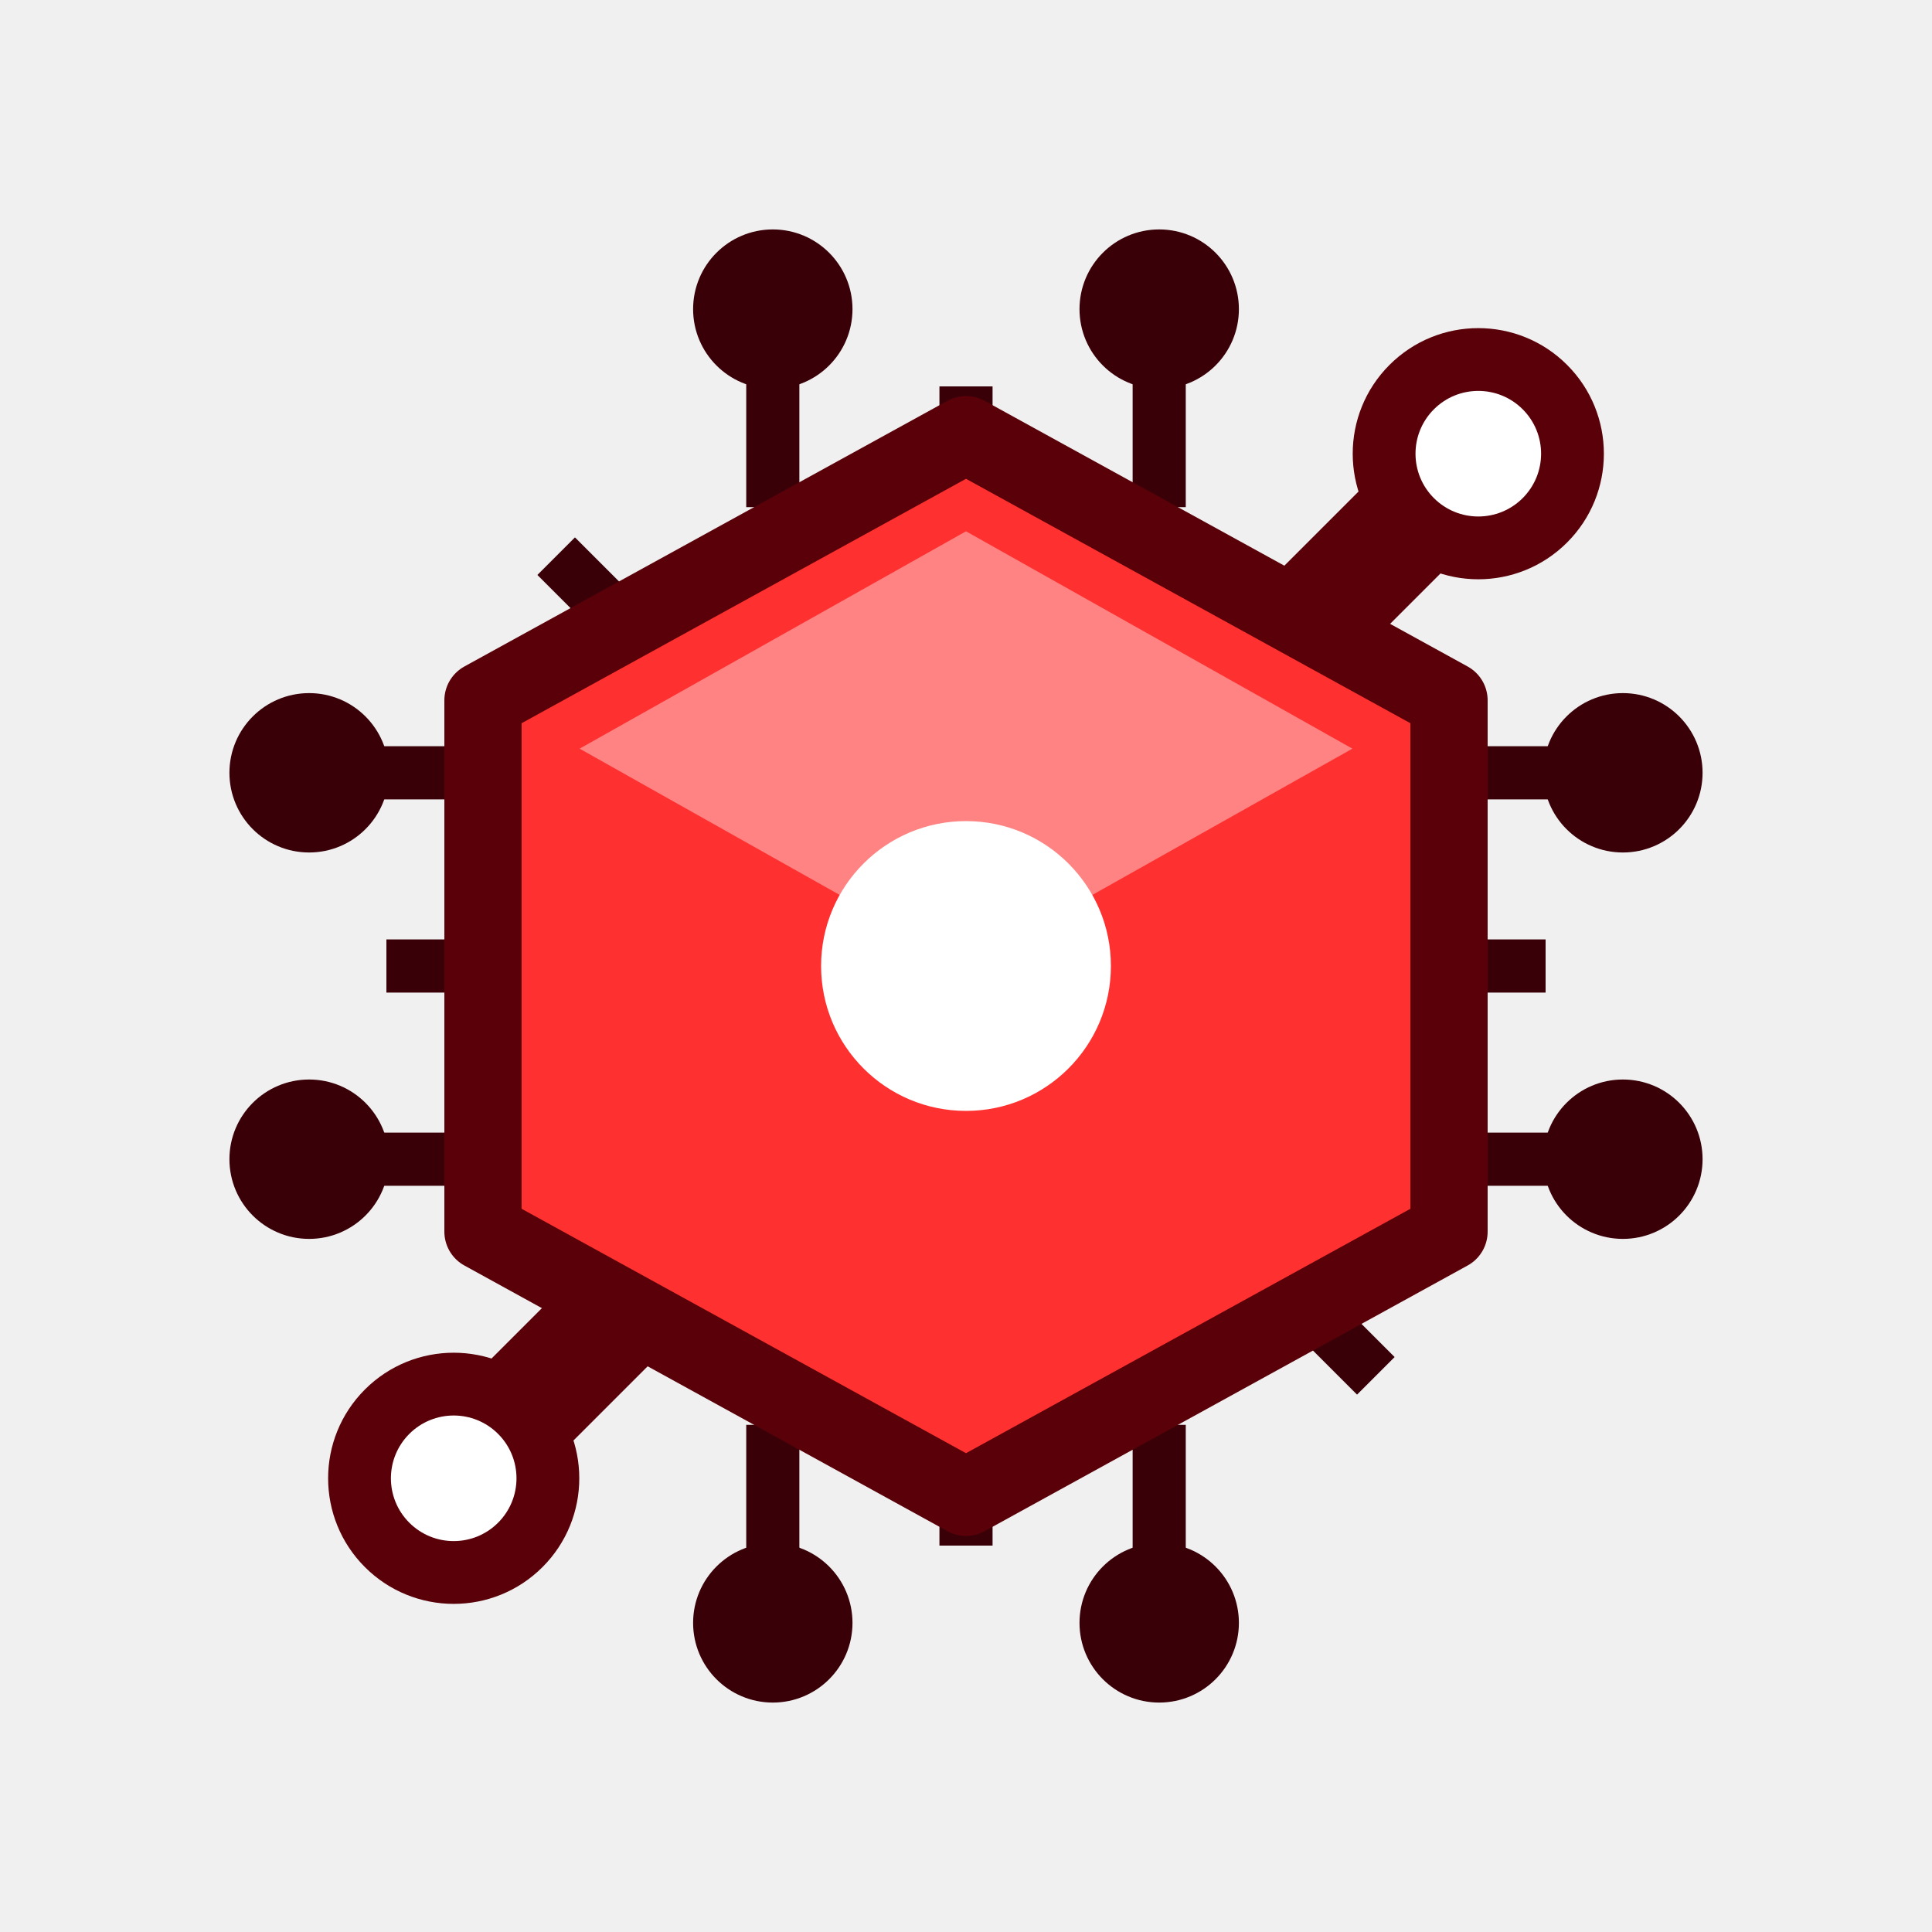
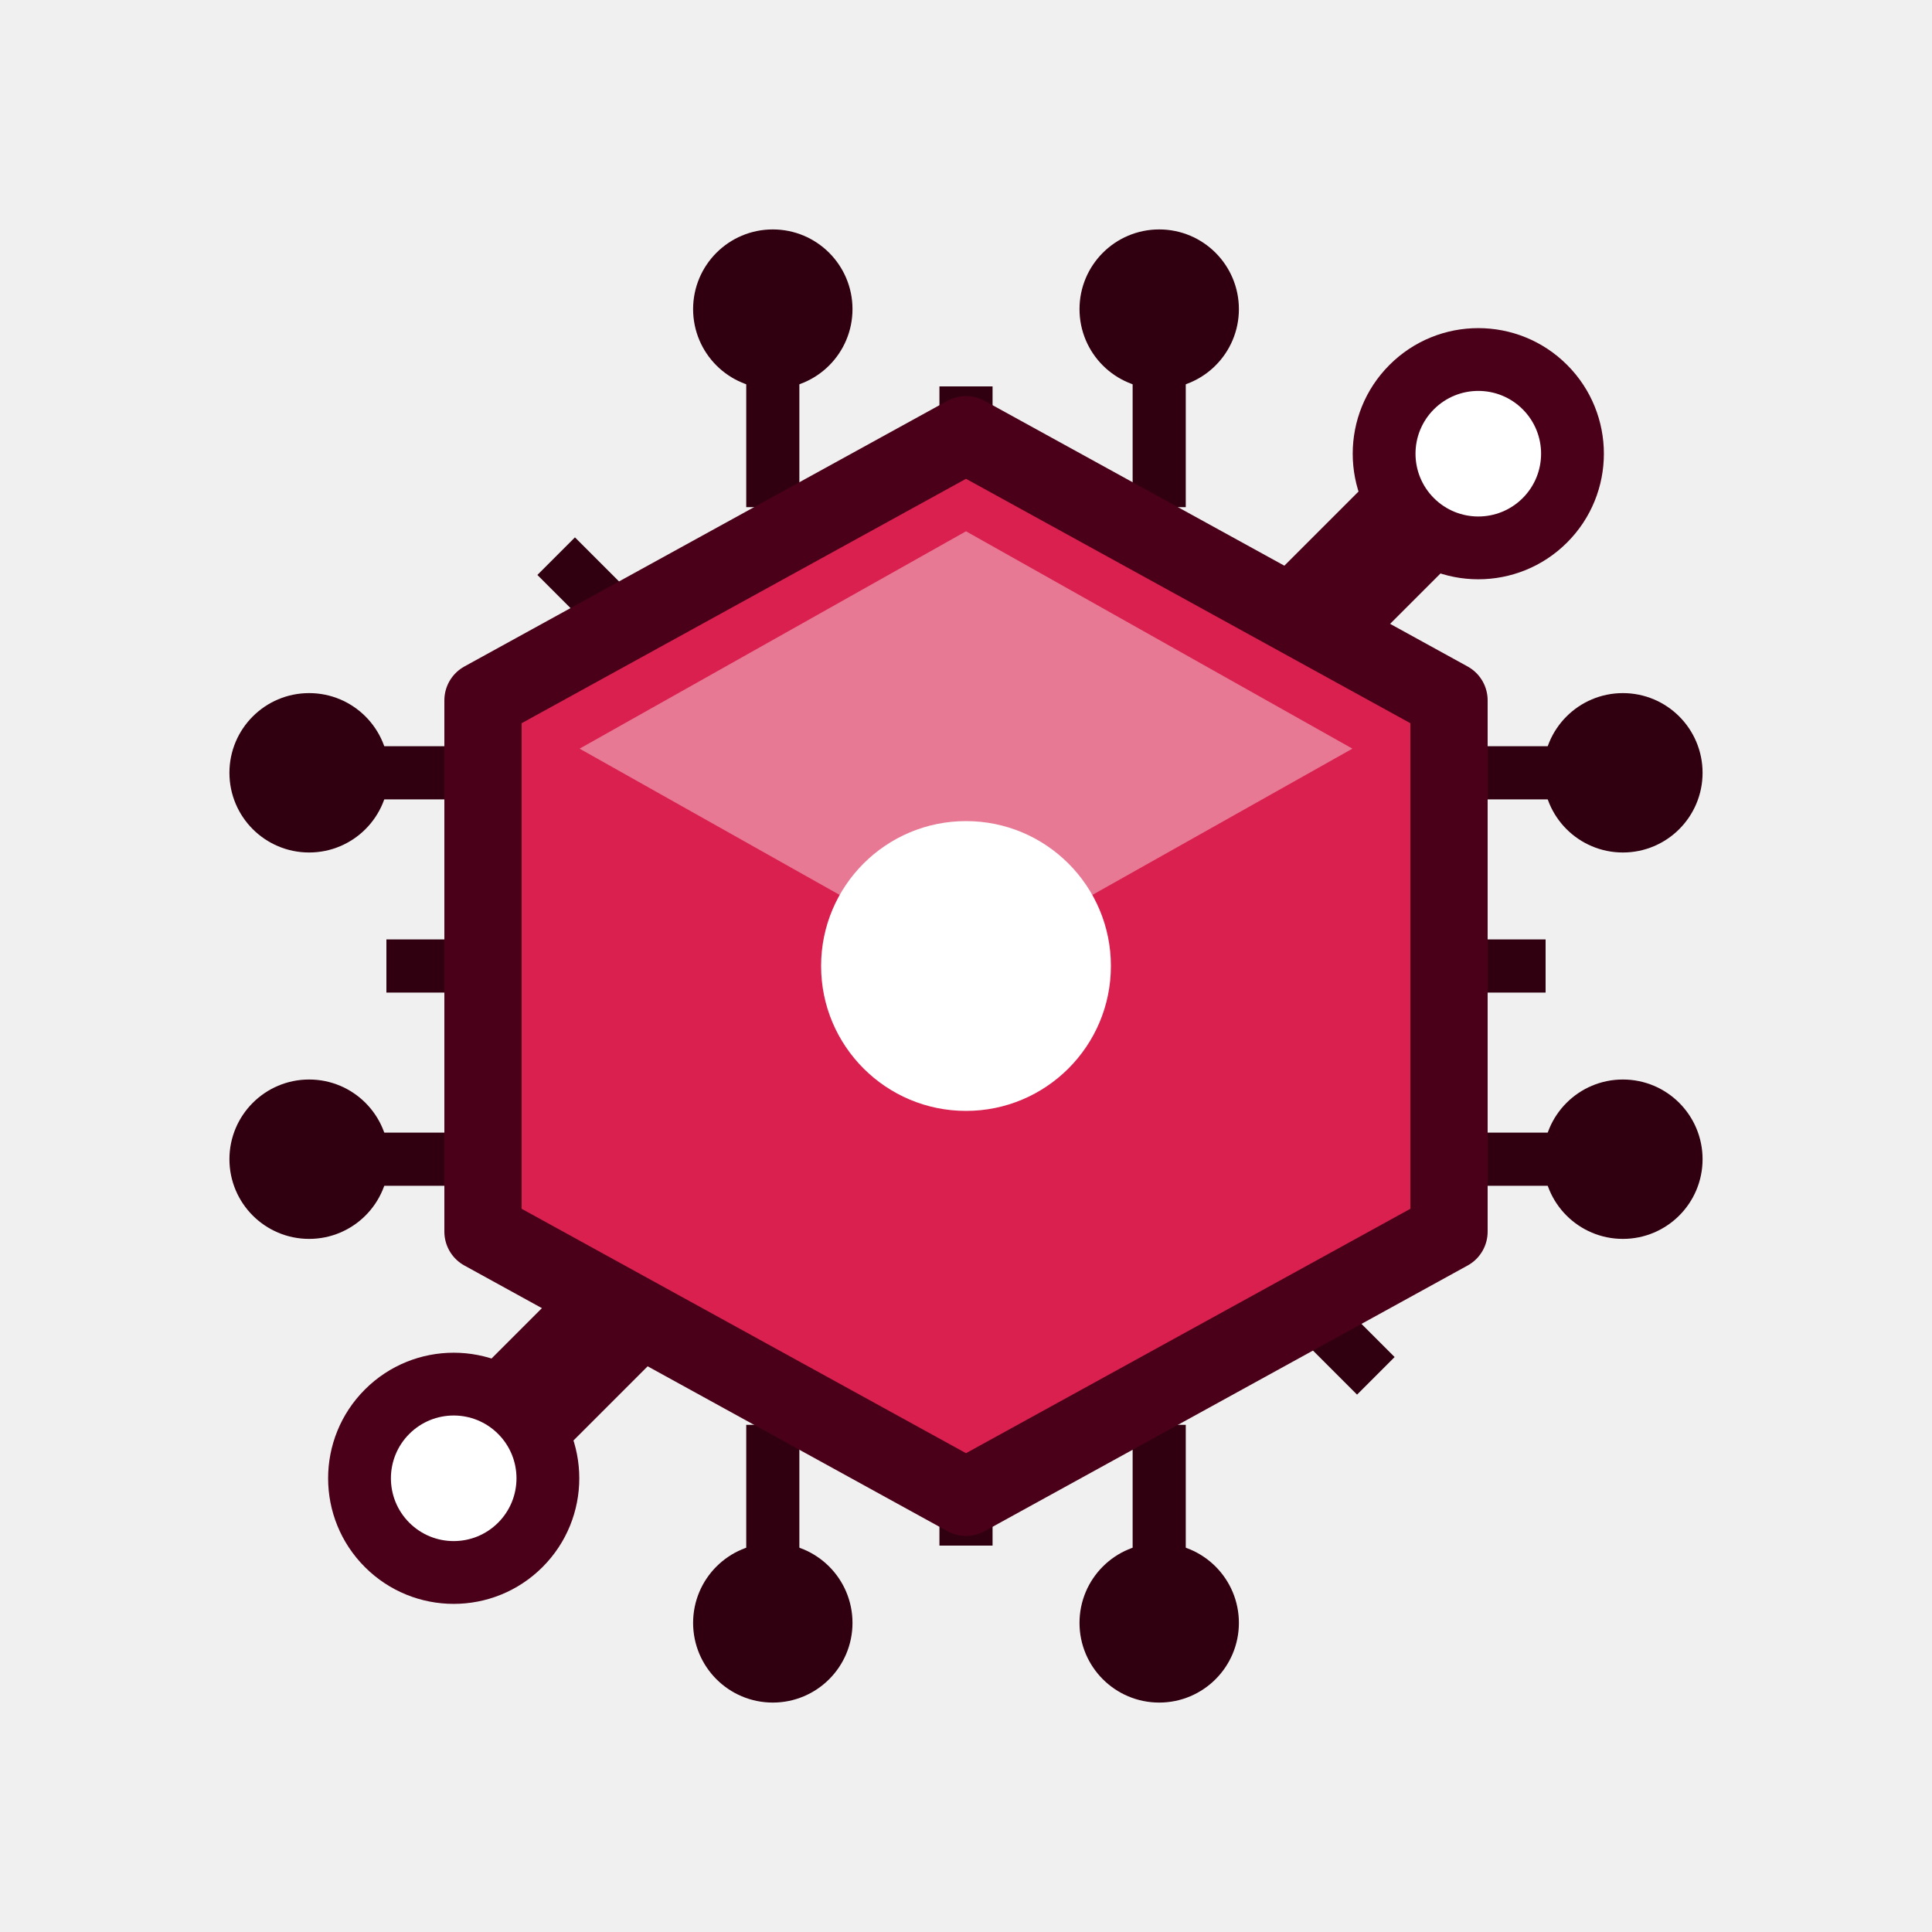
<svg xmlns="http://www.w3.org/2000/svg" viewBox="0 0 40 40" width="40" height="40" id="bug_NESW">
  <g transform="rotate(45 20 20)">
-     <line x1="20" y1="14" x2="20" y2="6" stroke="#5a0008" stroke-width="2.4" />
-     <circle cx="20" cy="5" r="2.6" fill="#5a0008" />
+     <line x1="20" y1="14" x2="20" y2="6" stroke="#4a0018" stroke-width="2.4" />
+     <circle cx="20" cy="5" r="2.6" fill="#4a0018" />
    <circle cx="20" cy="5" r="1.3" fill="#ffffff" />
  </g>
  <g transform="rotate(225 20 20)">
-     <line x1="20" y1="14" x2="20" y2="6" stroke="#5a0008" stroke-width="2.4" />
-     <circle cx="20" cy="5" r="2.6" fill="#5a0008" />
+     <line x1="20" y1="14" x2="20" y2="6" stroke="#4a0018" stroke-width="2.4" />
+     <circle cx="20" cy="5" r="2.6" fill="#4a0018" />
    <circle cx="20" cy="5" r="1.3" fill="#ffffff" />
  </g>
-   <g transform="rotate(0 20 20) translate(-4 0)" stroke="#3a0008" stroke-width="1.1" fill="#3a0008">
+   <g transform="rotate(0 20 20) translate(-4 0)" stroke="#300010" stroke-width="1.1" fill="#300010">
    <line x1="20" y1="10.5" x2="20" y2="7" />
    <circle cx="20" cy="6.4" r="1.1" />
  </g>
-   <g transform="rotate(0 20 20) translate(0 0)" stroke="#3a0008" stroke-width="1.1" fill="#3a0008">
+   <g transform="rotate(0 20 20) translate(0 0)" stroke="#300010" stroke-width="1.1" fill="#300010">
    <line x1="20" y1="10.5" x2="20" y2="8" />
  </g>
-   <g transform="rotate(0 20 20) translate(4 0)" stroke="#3a0008" stroke-width="1.1" fill="#3a0008">
+   <g transform="rotate(0 20 20) translate(4 0)" stroke="#300010" stroke-width="1.1" fill="#300010">
    <line x1="20" y1="10.5" x2="20" y2="7" />
    <circle cx="20" cy="6.4" r="1.1" />
  </g>
-   <g transform="rotate(90 20 20) translate(-4 0)" stroke="#3a0008" stroke-width="1.1" fill="#3a0008">
+   <g transform="rotate(90 20 20) translate(-4 0)" stroke="#300010" stroke-width="1.1" fill="#300010">
    <line x1="20" y1="10.5" x2="20" y2="7" />
    <circle cx="20" cy="6.4" r="1.1" />
  </g>
-   <g transform="rotate(90 20 20) translate(0 0)" stroke="#3a0008" stroke-width="1.1" fill="#3a0008">
+   <g transform="rotate(90 20 20) translate(0 0)" stroke="#300010" stroke-width="1.1" fill="#300010">
    <line x1="20" y1="10.5" x2="20" y2="8" />
  </g>
-   <g transform="rotate(90 20 20) translate(4 0)" stroke="#3a0008" stroke-width="1.1" fill="#3a0008">
+   <g transform="rotate(90 20 20) translate(4 0)" stroke="#300010" stroke-width="1.1" fill="#300010">
    <line x1="20" y1="10.5" x2="20" y2="7" />
    <circle cx="20" cy="6.4" r="1.1" />
  </g>
-   <g transform="rotate(180 20 20) translate(-4 0)" stroke="#3a0008" stroke-width="1.1" fill="#3a0008">
+   <g transform="rotate(180 20 20) translate(-4 0)" stroke="#300010" stroke-width="1.1" fill="#300010">
    <line x1="20" y1="10.5" x2="20" y2="7" />
    <circle cx="20" cy="6.4" r="1.1" />
  </g>
-   <g transform="rotate(180 20 20) translate(0 0)" stroke="#3a0008" stroke-width="1.1" fill="#3a0008">
+   <g transform="rotate(180 20 20) translate(0 0)" stroke="#300010" stroke-width="1.1" fill="#300010">
    <line x1="20" y1="10.5" x2="20" y2="8" />
  </g>
-   <g transform="rotate(180 20 20) translate(4 0)" stroke="#3a0008" stroke-width="1.1" fill="#3a0008">
+   <g transform="rotate(180 20 20) translate(4 0)" stroke="#300010" stroke-width="1.1" fill="#300010">
    <line x1="20" y1="10.5" x2="20" y2="7" />
    <circle cx="20" cy="6.4" r="1.1" />
  </g>
-   <g transform="rotate(270 20 20) translate(-4 0)" stroke="#3a0008" stroke-width="1.1" fill="#3a0008">
+   <g transform="rotate(270 20 20) translate(-4 0)" stroke="#300010" stroke-width="1.1" fill="#300010">
    <line x1="20" y1="10.5" x2="20" y2="7" />
    <circle cx="20" cy="6.4" r="1.1" />
  </g>
-   <g transform="rotate(270 20 20) translate(0 0)" stroke="#3a0008" stroke-width="1.1" fill="#3a0008">
+   <g transform="rotate(270 20 20) translate(0 0)" stroke="#300010" stroke-width="1.1" fill="#300010">
    <line x1="20" y1="10.5" x2="20" y2="8" />
  </g>
-   <g transform="rotate(270 20 20) translate(4 0)" stroke="#3a0008" stroke-width="1.1" fill="#3a0008">
+   <g transform="rotate(270 20 20) translate(4 0)" stroke="#300010" stroke-width="1.1" fill="#300010">
    <line x1="20" y1="10.5" x2="20" y2="7" />
    <circle cx="20" cy="6.4" r="1.1" />
  </g>
-   <g transform="rotate(135 20 20) translate(0 0)" stroke="#3a0008" stroke-width="1.1" fill="#3a0008">
+   <g transform="rotate(135 20 20) translate(0 0)" stroke="#300010" stroke-width="1.1" fill="#300010">
    <line x1="20" y1="10.5" x2="20" y2="8" />
  </g>
-   <g transform="rotate(315 20 20) translate(0 0)" stroke="#3a0008" stroke-width="1.1" fill="#3a0008">
+   <g transform="rotate(315 20 20) translate(0 0)" stroke="#300010" stroke-width="1.1" fill="#300010">
    <line x1="20" y1="10.5" x2="20" y2="8" />
  </g>
-   <polygon points="20,9 30,14.5 30,25.5 20,31 10,25.5 10,14.5" fill="#ff3030" stroke="#5a0008" stroke-width="1.6" stroke-linejoin="round" />
+   <polygon points="20,9 30,14.5 30,25.5 20,31 10,25.5 10,14.5" fill="#d9204f" stroke="#4a0018" stroke-width="1.6" stroke-linejoin="round" />
  <polygon points="20,11 28,15.5 20,20 12,15.5" fill="rgba(255,255,255,.4)" />
  <circle cx="20" cy="20" r="3" fill="#ffffff" />
</svg>
